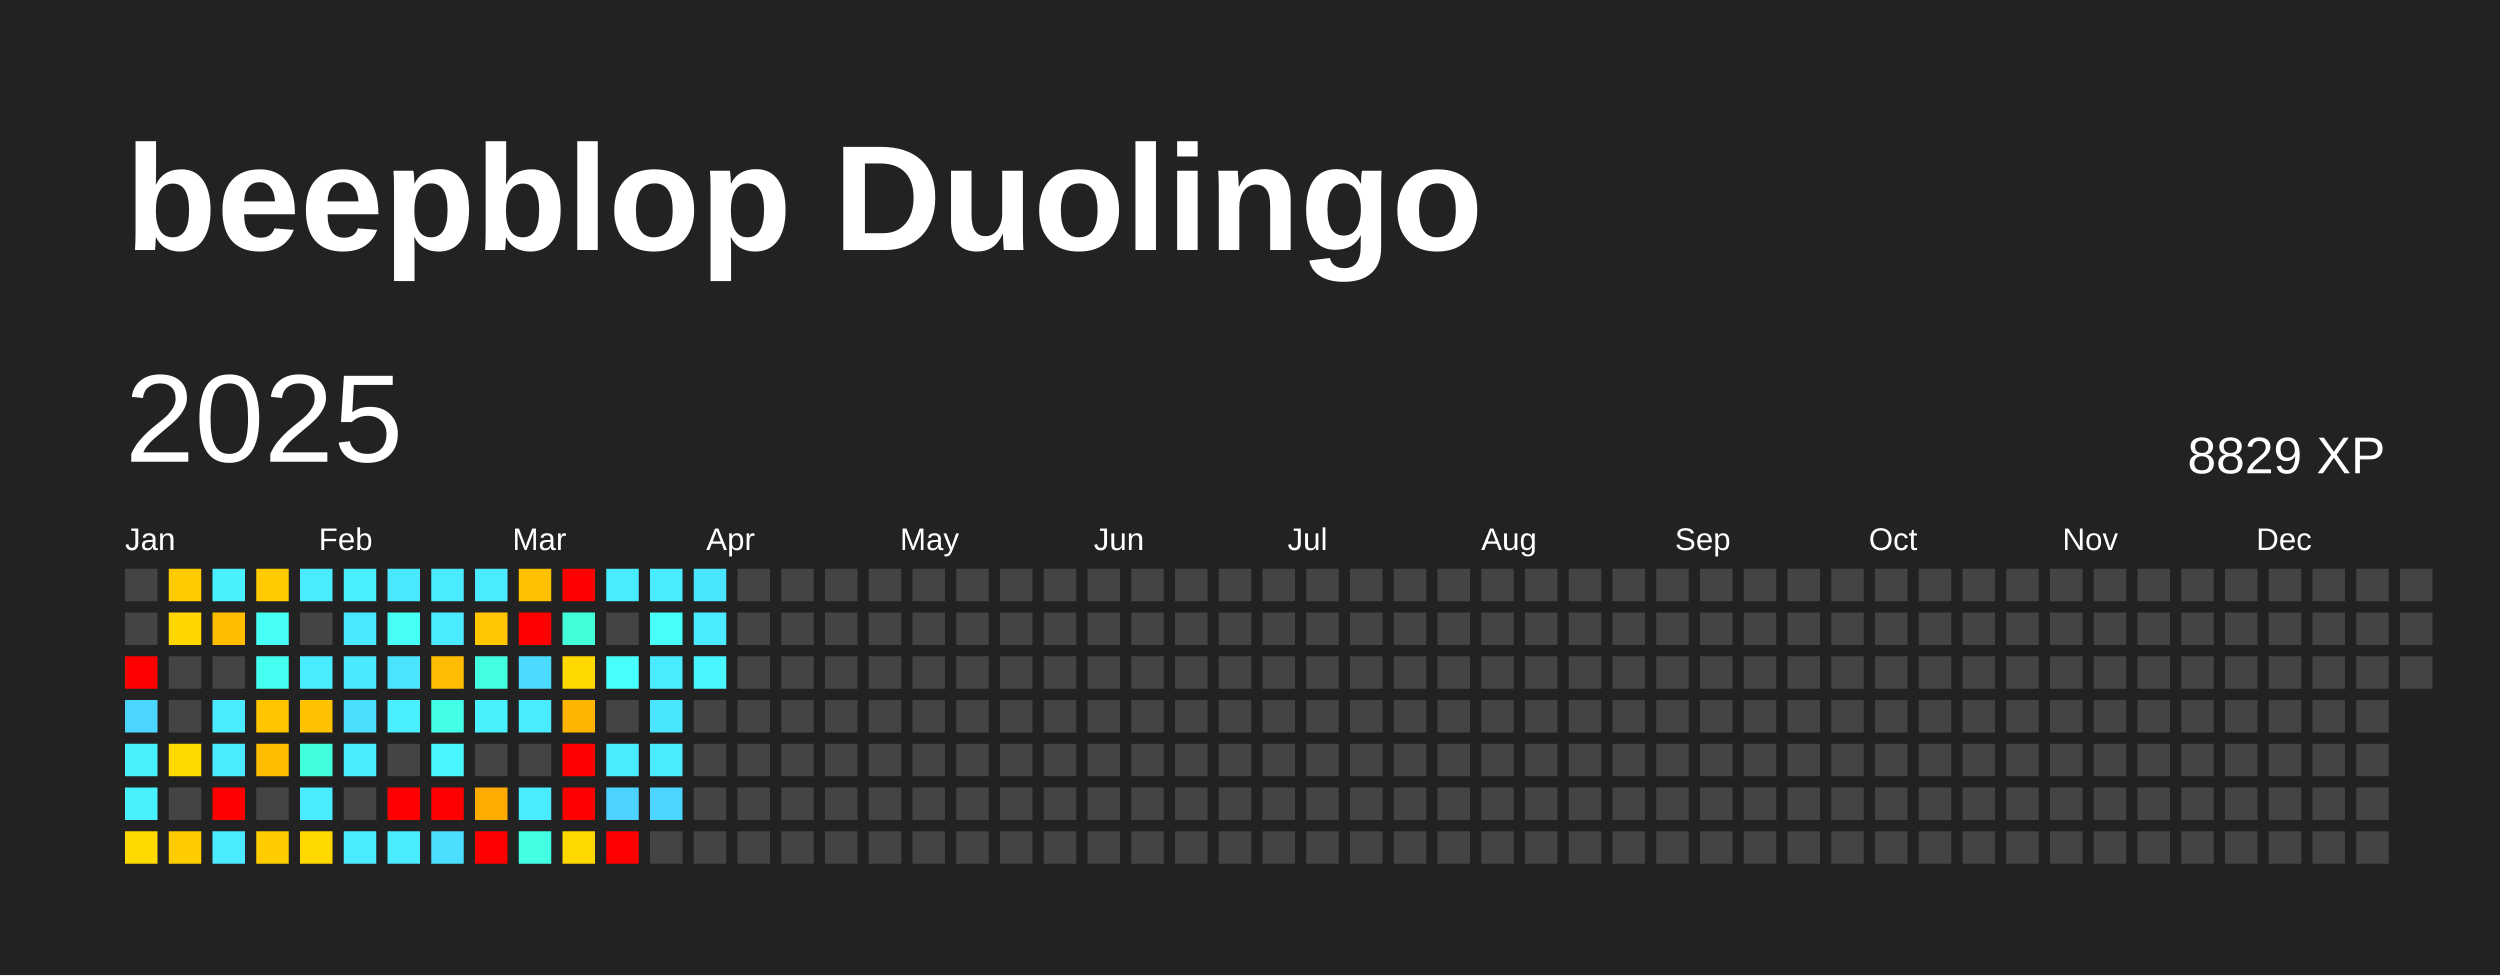
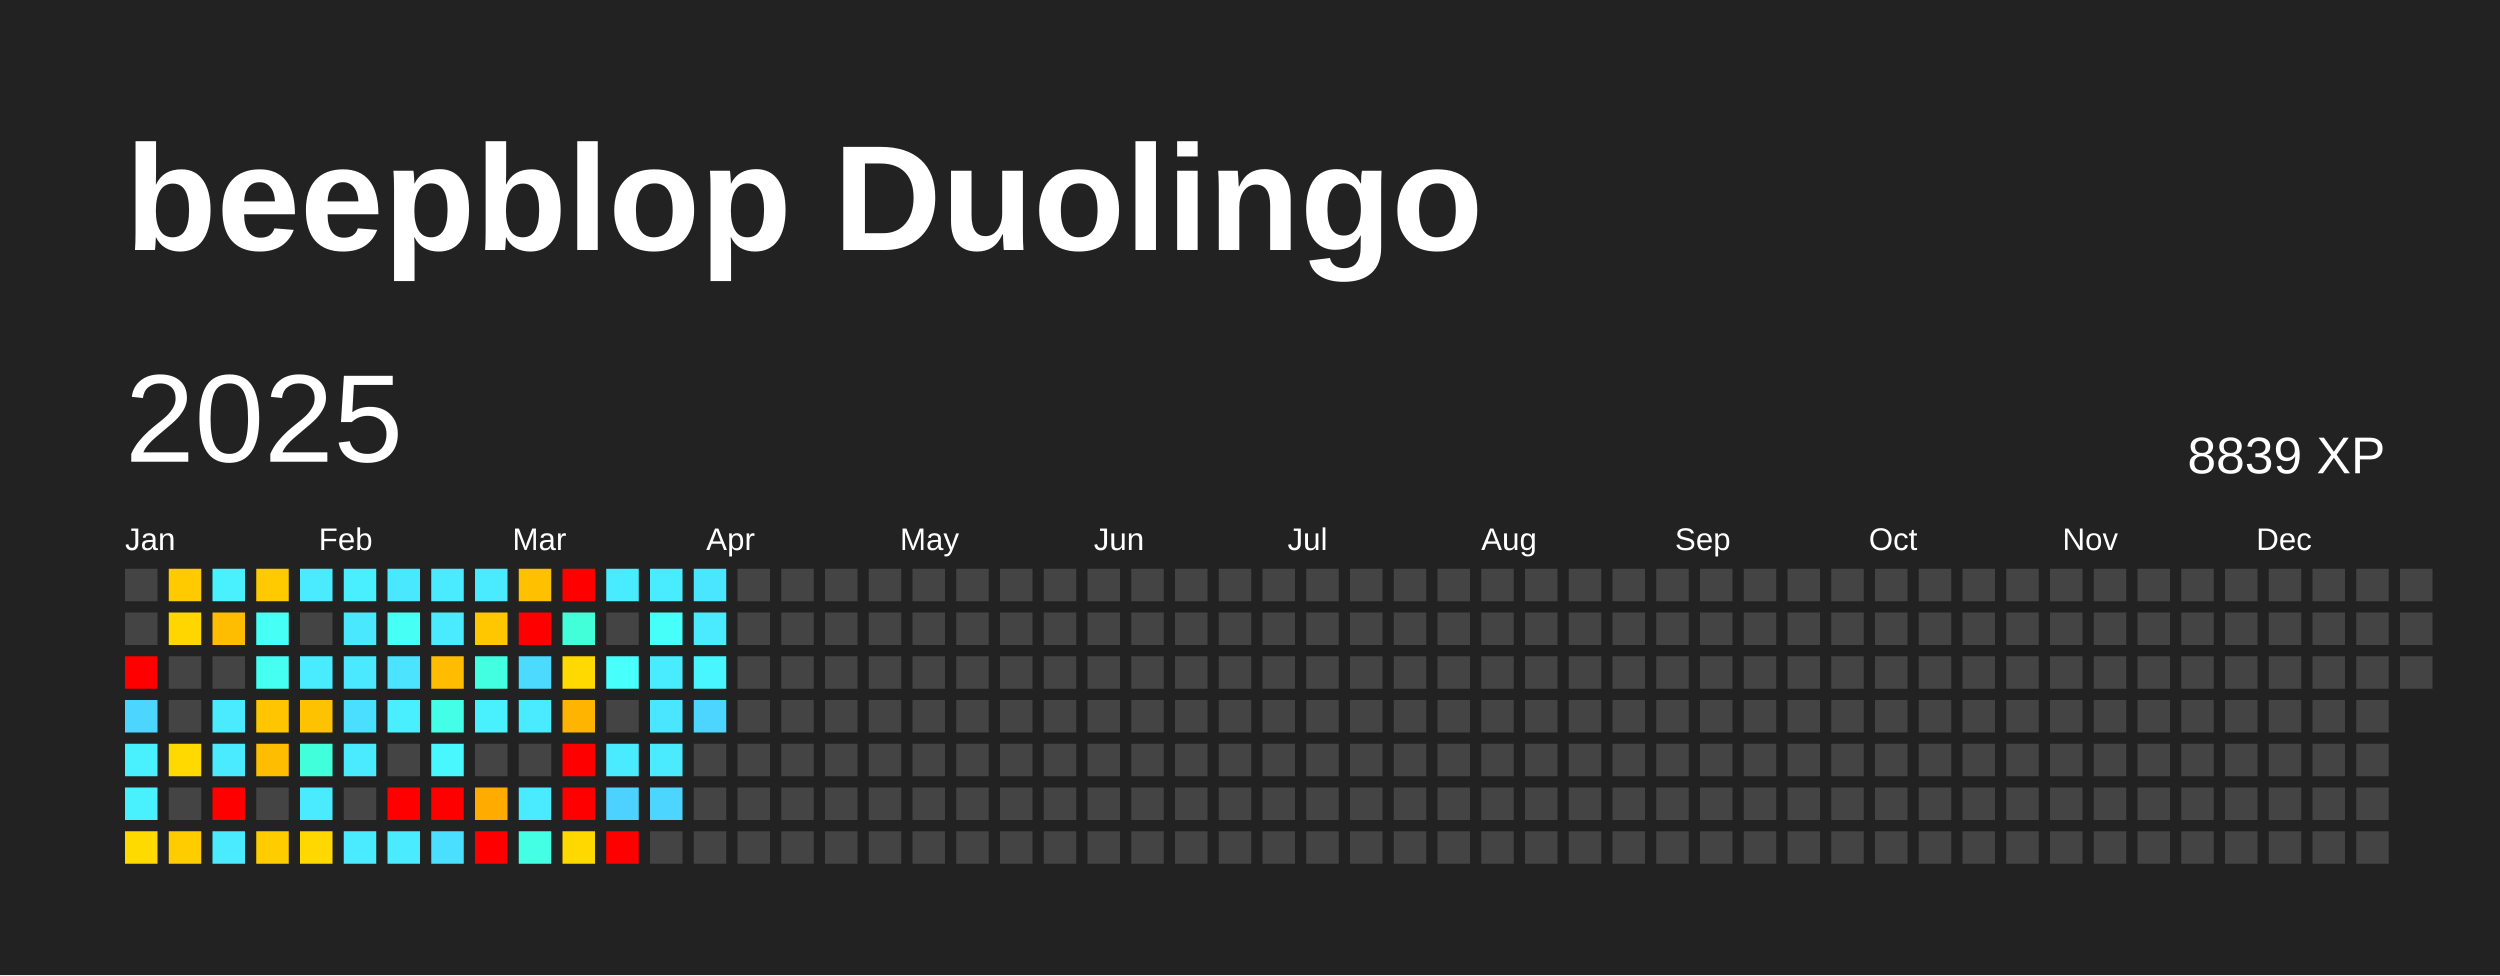
<svg xmlns="http://www.w3.org/2000/svg" baseProfile="full" height="78mm" version="1.1" viewBox="0,0,200,78" width="200mm">
  <defs />
  <rect fill="#222222" height="78" width="200" x="0" y="0" />
  <text fill="#FFFFFF" style="font-size:12px; font-family:Arial; font-weight:bold;" x="10" y="20">beepblop Duolingo</text>
  <text dominant-baseline="hanging" fill="#FFFFFF" style="font-size:10.0px; font-family:Arial;" x="10" y="30">2025</text>
-   <text dominant-baseline="hanging" fill="#FFFFFF" style="font-size:4.125px; font-family:Arial;" x="175" y="35">8829 XP</text>
+   <text dominant-baseline="hanging" fill="#FFFFFF" style="font-size:4.125px; font-family:Arial;" x="175" y="35">8839 XP</text>
  <text fill="#FFFFFF" style="font-size:2.5px; font-family:Arial" x="10.0" y="44">Jan</text>
  <text fill="#FFFFFF" style="font-size:2.5px; font-family:Arial" x="25.5" y="44">Feb</text>
  <text fill="#FFFFFF" style="font-size:2.5px; font-family:Arial" x="41.0" y="44">Mar</text>
  <text fill="#FFFFFF" style="font-size:2.5px; font-family:Arial" x="56.5" y="44">Apr</text>
  <text fill="#FFFFFF" style="font-size:2.5px; font-family:Arial" x="72.0" y="44">May</text>
  <text fill="#FFFFFF" style="font-size:2.5px; font-family:Arial" x="87.5" y="44">Jun</text>
  <text fill="#FFFFFF" style="font-size:2.5px; font-family:Arial" x="103.0" y="44">Jul</text>
  <text fill="#FFFFFF" style="font-size:2.5px; font-family:Arial" x="118.5" y="44">Aug</text>
  <text fill="#FFFFFF" style="font-size:2.5px; font-family:Arial" x="134.0" y="44">Sep</text>
  <text fill="#FFFFFF" style="font-size:2.5px; font-family:Arial" x="149.5" y="44">Oct</text>
  <text fill="#FFFFFF" style="font-size:2.5px; font-family:Arial" x="165.0" y="44">Nov</text>
  <text fill="#FFFFFF" style="font-size:2.5px; font-family:Arial" x="180.5" y="44">Dec</text>
  <rect fill="#444444" height="2.6" width="2.6" x="10.0" y="45.5" />
  <rect fill="#444444" height="2.6" width="2.6" x="10.0" y="49.0" />
  <rect fill="red" height="2.6" width="2.6" x="10.0" y="52.5" />
  <rect fill="#4cd6ff" height="2.6" width="2.6" x="10.0" y="56.0" />
  <rect fill="#49f1ff" height="2.6" width="2.6" x="10.0" y="59.5" />
  <rect fill="#49f1ff" height="2.6" width="2.6" x="10.0" y="63.0" />
  <rect fill="#ffda00" height="2.6" width="2.6" x="10.0" y="66.5" />
  <rect fill="#ffcb00" height="2.6" width="2.6" x="13.5" y="45.5" />
  <rect fill="#ffd600" height="2.6" width="2.6" x="13.5" y="49.0" />
  <rect fill="#444444" height="2.6" width="2.6" x="13.5" y="52.5" />
  <rect fill="#444444" height="2.6" width="2.6" x="13.5" y="56.0" />
  <rect fill="#ffd900" height="2.6" width="2.6" x="13.5" y="59.5" />
  <rect fill="#444444" height="2.6" width="2.6" x="13.5" y="63.0" />
  <rect fill="#ffcc00" height="2.6" width="2.6" x="13.5" y="66.5" />
  <rect fill="#49f1ff" height="2.6" width="2.6" x="17.0" y="45.5" />
  <rect fill="#ffbd00" height="2.6" width="2.6" x="17.0" y="49.0" />
  <rect fill="#444444" height="2.6" width="2.6" x="17.0" y="52.5" />
  <rect fill="#4aeaff" height="2.6" width="2.6" x="17.0" y="56.0" />
  <rect fill="#4aebff" height="2.6" width="2.6" x="17.0" y="59.5" />
  <rect fill="red" height="2.6" width="2.6" x="17.0" y="63.0" />
  <rect fill="#4aeaff" height="2.6" width="2.6" x="17.0" y="66.5" />
  <rect fill="#ffcb00" height="2.6" width="2.6" x="20.5" y="45.5" />
  <rect fill="#46fff5" height="2.6" width="2.6" x="20.5" y="49.0" />
  <rect fill="#45fff3" height="2.6" width="2.6" x="20.5" y="52.5" />
  <rect fill="#ffc600" height="2.6" width="2.6" x="20.5" y="56.0" />
  <rect fill="#ffbd00" height="2.6" width="2.6" x="20.5" y="59.5" />
  <rect fill="#444444" height="2.6" width="2.6" x="20.5" y="63.0" />
  <rect fill="#ffcc00" height="2.6" width="2.6" x="20.5" y="66.5" />
  <rect fill="#4aebff" height="2.6" width="2.6" x="24.0" y="45.5" />
  <rect fill="#444444" height="2.6" width="2.6" x="24.0" y="49.0" />
  <rect fill="#49ecff" height="2.6" width="2.6" x="24.0" y="52.5" />
  <rect fill="#ffc200" height="2.6" width="2.6" x="24.0" y="56.0" />
  <rect fill="#42ffdb" height="2.6" width="2.6" x="24.0" y="59.5" />
  <rect fill="#4aeaff" height="2.6" width="2.6" x="24.0" y="63.0" />
  <rect fill="#ffd800" height="2.6" width="2.6" x="24.0" y="66.5" />
  <rect fill="#49eeff" height="2.6" width="2.6" x="27.5" y="45.5" />
  <rect fill="#4ae8ff" height="2.6" width="2.6" x="27.5" y="49.0" />
  <rect fill="#4ae9ff" height="2.6" width="2.6" x="27.5" y="52.5" />
  <rect fill="#4bdfff" height="2.6" width="2.6" x="27.5" y="56.0" />
  <rect fill="#4aeaff" height="2.6" width="2.6" x="27.5" y="59.5" />
  <rect fill="#444444" height="2.6" width="2.6" x="27.5" y="63.0" />
  <rect fill="#4aebff" height="2.6" width="2.6" x="27.5" y="66.5" />
  <rect fill="#4ae8ff" height="2.6" width="2.6" x="31.0" y="45.5" />
  <rect fill="#46fff5" height="2.6" width="2.6" x="31.0" y="49.0" />
  <rect fill="#4be3ff" height="2.6" width="2.6" x="31.0" y="52.5" />
  <rect fill="#49efff" height="2.6" width="2.6" x="31.0" y="56.0" />
  <rect fill="#444444" height="2.6" width="2.6" x="31.0" y="59.5" />
  <rect fill="red" height="2.6" width="2.6" x="31.0" y="63.0" />
  <rect fill="#4aeaff" height="2.6" width="2.6" x="31.0" y="66.5" />
  <rect fill="#4aebff" height="2.6" width="2.6" x="34.5" y="45.5" />
  <rect fill="#4aeaff" height="2.6" width="2.6" x="34.5" y="49.0" />
  <rect fill="#ffbc00" height="2.6" width="2.6" x="34.5" y="52.5" />
  <rect fill="#44ffe7" height="2.6" width="2.6" x="34.5" y="56.0" />
  <rect fill="#48f7ff" height="2.6" width="2.6" x="34.5" y="59.5" />
  <rect fill="red" height="2.6" width="2.6" x="34.5" y="63.0" />
  <rect fill="#4bdfff" height="2.6" width="2.6" x="34.5" y="66.5" />
  <rect fill="#4aebff" height="2.6" width="2.6" x="38.0" y="45.5" />
  <rect fill="#ffc700" height="2.6" width="2.6" x="38.0" y="49.0" />
  <rect fill="#43ffe2" height="2.6" width="2.6" x="38.0" y="52.5" />
  <rect fill="#49f1ff" height="2.6" width="2.6" x="38.0" y="56.0" />
  <rect fill="#444444" height="2.6" width="2.6" x="38.0" y="59.5" />
  <rect fill="#ffab00" height="2.6" width="2.6" x="38.0" y="63.0" />
  <rect fill="red" height="2.6" width="2.6" x="38.0" y="66.5" />
  <rect fill="#ffc000" height="2.6" width="2.6" x="41.5" y="45.5" />
  <rect fill="red" height="2.6" width="2.6" x="41.5" y="49.0" />
  <rect fill="#4cdaff" height="2.6" width="2.6" x="41.5" y="52.5" />
  <rect fill="#4aeaff" height="2.6" width="2.6" x="41.5" y="56.0" />
  <rect fill="#444444" height="2.6" width="2.6" x="41.5" y="59.5" />
  <rect fill="#4aeaff" height="2.6" width="2.6" x="41.5" y="63.0" />
  <rect fill="#44ffe4" height="2.6" width="2.6" x="41.5" y="66.5" />
  <rect fill="red" height="2.6" width="2.6" x="45.0" y="45.5" />
  <rect fill="#42ffd9" height="2.6" width="2.6" x="45.0" y="49.0" />
  <rect fill="#ffd900" height="2.6" width="2.6" x="45.0" y="52.5" />
  <rect fill="#ffb400" height="2.6" width="2.6" x="45.0" y="56.0" />
  <rect fill="red" height="2.6" width="2.6" x="45.0" y="59.5" />
  <rect fill="red" height="2.6" width="2.6" x="45.0" y="63.0" />
  <rect fill="#ffd800" height="2.6" width="2.6" x="45.0" y="66.5" />
  <rect fill="#49ecff" height="2.6" width="2.6" x="48.5" y="45.5" />
  <rect fill="#444444" height="2.6" width="2.6" x="48.5" y="49.0" />
  <rect fill="#47fffb" height="2.6" width="2.6" x="48.5" y="52.5" />
  <rect fill="#444444" height="2.6" width="2.6" x="48.5" y="56.0" />
  <rect fill="#4aebff" height="2.6" width="2.6" x="48.5" y="59.5" />
  <rect fill="#4dd2ff" height="2.6" width="2.6" x="48.5" y="63.0" />
  <rect fill="red" height="2.6" width="2.6" x="48.5" y="66.5" />
  <rect fill="#49ecff" height="2.6" width="2.6" x="52.0" y="45.5" />
  <rect fill="#46fff9" height="2.6" width="2.6" x="52.0" y="49.0" />
  <rect fill="#49ecff" height="2.6" width="2.6" x="52.0" y="52.5" />
  <rect fill="#4ae5ff" height="2.6" width="2.6" x="52.0" y="56.0" />
  <rect fill="#4aeaff" height="2.6" width="2.6" x="52.0" y="59.5" />
  <rect fill="#4cd6ff" height="2.6" width="2.6" x="52.0" y="63.0" />
  <rect fill="#444444" height="2.6" width="2.6" x="52.0" y="66.5" />
  <rect fill="#4ae6ff" height="2.6" width="2.6" x="55.5" y="45.5" />
  <rect fill="#4aebff" height="2.6" width="2.6" x="55.5" y="49.0" />
  <rect fill="#48f6ff" height="2.6" width="2.6" x="55.5" y="52.5" />
-   <rect fill="#444444" height="2.6" width="2.6" x="55.5" y="56.0" />
+   <rect fill="#4cd6ff" height="2.6" width="2.6" x="55.5" y="56.0" />
  <rect fill="#444444" height="2.6" width="2.6" x="55.5" y="59.5" />
  <rect fill="#444444" height="2.6" width="2.6" x="55.5" y="63.0" />
  <rect fill="#444444" height="2.6" width="2.6" x="55.5" y="66.5" />
  <rect fill="#444444" height="2.6" width="2.6" x="59.0" y="45.5" />
  <rect fill="#444444" height="2.6" width="2.6" x="59.0" y="49.0" />
  <rect fill="#444444" height="2.6" width="2.6" x="59.0" y="52.5" />
  <rect fill="#444444" height="2.6" width="2.6" x="59.0" y="56.0" />
  <rect fill="#444444" height="2.6" width="2.6" x="59.0" y="59.5" />
  <rect fill="#444444" height="2.6" width="2.6" x="59.0" y="63.0" />
  <rect fill="#444444" height="2.6" width="2.6" x="59.0" y="66.5" />
  <rect fill="#444444" height="2.6" width="2.6" x="62.5" y="45.5" />
  <rect fill="#444444" height="2.6" width="2.6" x="62.5" y="49.0" />
  <rect fill="#444444" height="2.6" width="2.6" x="62.5" y="52.5" />
  <rect fill="#444444" height="2.6" width="2.6" x="62.5" y="56.0" />
  <rect fill="#444444" height="2.6" width="2.6" x="62.5" y="59.5" />
  <rect fill="#444444" height="2.6" width="2.6" x="62.5" y="63.0" />
  <rect fill="#444444" height="2.6" width="2.6" x="62.5" y="66.5" />
  <rect fill="#444444" height="2.6" width="2.6" x="66.0" y="45.5" />
  <rect fill="#444444" height="2.6" width="2.6" x="66.0" y="49.0" />
  <rect fill="#444444" height="2.6" width="2.6" x="66.0" y="52.5" />
  <rect fill="#444444" height="2.6" width="2.6" x="66.0" y="56.0" />
  <rect fill="#444444" height="2.6" width="2.6" x="66.0" y="59.5" />
  <rect fill="#444444" height="2.6" width="2.6" x="66.0" y="63.0" />
  <rect fill="#444444" height="2.6" width="2.6" x="66.0" y="66.5" />
  <rect fill="#444444" height="2.6" width="2.6" x="69.5" y="45.5" />
  <rect fill="#444444" height="2.6" width="2.6" x="69.5" y="49.0" />
  <rect fill="#444444" height="2.6" width="2.6" x="69.5" y="52.5" />
  <rect fill="#444444" height="2.6" width="2.6" x="69.5" y="56.0" />
  <rect fill="#444444" height="2.6" width="2.6" x="69.5" y="59.5" />
  <rect fill="#444444" height="2.6" width="2.6" x="69.5" y="63.0" />
  <rect fill="#444444" height="2.6" width="2.6" x="69.5" y="66.5" />
  <rect fill="#444444" height="2.6" width="2.6" x="73.0" y="45.5" />
  <rect fill="#444444" height="2.6" width="2.6" x="73.0" y="49.0" />
  <rect fill="#444444" height="2.6" width="2.6" x="73.0" y="52.5" />
  <rect fill="#444444" height="2.6" width="2.6" x="73.0" y="56.0" />
  <rect fill="#444444" height="2.6" width="2.6" x="73.0" y="59.5" />
  <rect fill="#444444" height="2.6" width="2.6" x="73.0" y="63.0" />
  <rect fill="#444444" height="2.6" width="2.6" x="73.0" y="66.5" />
  <rect fill="#444444" height="2.6" width="2.6" x="76.5" y="45.5" />
  <rect fill="#444444" height="2.6" width="2.6" x="76.5" y="49.0" />
  <rect fill="#444444" height="2.6" width="2.6" x="76.5" y="52.5" />
  <rect fill="#444444" height="2.6" width="2.6" x="76.5" y="56.0" />
  <rect fill="#444444" height="2.6" width="2.6" x="76.5" y="59.5" />
  <rect fill="#444444" height="2.6" width="2.6" x="76.5" y="63.0" />
  <rect fill="#444444" height="2.6" width="2.6" x="76.5" y="66.5" />
  <rect fill="#444444" height="2.6" width="2.6" x="80.0" y="45.5" />
  <rect fill="#444444" height="2.6" width="2.6" x="80.0" y="49.0" />
  <rect fill="#444444" height="2.6" width="2.6" x="80.0" y="52.5" />
  <rect fill="#444444" height="2.6" width="2.6" x="80.0" y="56.0" />
  <rect fill="#444444" height="2.6" width="2.6" x="80.0" y="59.5" />
  <rect fill="#444444" height="2.6" width="2.6" x="80.0" y="63.0" />
  <rect fill="#444444" height="2.6" width="2.6" x="80.0" y="66.5" />
  <rect fill="#444444" height="2.6" width="2.6" x="83.5" y="45.5" />
  <rect fill="#444444" height="2.6" width="2.6" x="83.5" y="49.0" />
  <rect fill="#444444" height="2.6" width="2.6" x="83.5" y="52.5" />
  <rect fill="#444444" height="2.6" width="2.6" x="83.5" y="56.0" />
  <rect fill="#444444" height="2.6" width="2.6" x="83.5" y="59.5" />
  <rect fill="#444444" height="2.6" width="2.6" x="83.5" y="63.0" />
  <rect fill="#444444" height="2.6" width="2.6" x="83.5" y="66.5" />
  <rect fill="#444444" height="2.6" width="2.6" x="87.0" y="45.5" />
  <rect fill="#444444" height="2.6" width="2.6" x="87.0" y="49.0" />
  <rect fill="#444444" height="2.6" width="2.6" x="87.0" y="52.5" />
  <rect fill="#444444" height="2.6" width="2.6" x="87.0" y="56.0" />
  <rect fill="#444444" height="2.6" width="2.6" x="87.0" y="59.5" />
  <rect fill="#444444" height="2.6" width="2.6" x="87.0" y="63.0" />
  <rect fill="#444444" height="2.6" width="2.6" x="87.0" y="66.5" />
  <rect fill="#444444" height="2.6" width="2.6" x="90.5" y="45.5" />
  <rect fill="#444444" height="2.6" width="2.6" x="90.5" y="49.0" />
  <rect fill="#444444" height="2.6" width="2.6" x="90.5" y="52.5" />
  <rect fill="#444444" height="2.6" width="2.6" x="90.5" y="56.0" />
  <rect fill="#444444" height="2.6" width="2.6" x="90.5" y="59.5" />
  <rect fill="#444444" height="2.6" width="2.6" x="90.5" y="63.0" />
  <rect fill="#444444" height="2.6" width="2.6" x="90.5" y="66.5" />
  <rect fill="#444444" height="2.6" width="2.6" x="94.0" y="45.5" />
  <rect fill="#444444" height="2.6" width="2.6" x="94.0" y="49.0" />
  <rect fill="#444444" height="2.6" width="2.6" x="94.0" y="52.5" />
  <rect fill="#444444" height="2.6" width="2.6" x="94.0" y="56.0" />
  <rect fill="#444444" height="2.6" width="2.6" x="94.0" y="59.5" />
  <rect fill="#444444" height="2.6" width="2.6" x="94.0" y="63.0" />
  <rect fill="#444444" height="2.6" width="2.6" x="94.0" y="66.5" />
  <rect fill="#444444" height="2.6" width="2.6" x="97.5" y="45.5" />
  <rect fill="#444444" height="2.6" width="2.6" x="97.5" y="49.0" />
  <rect fill="#444444" height="2.6" width="2.6" x="97.5" y="52.5" />
  <rect fill="#444444" height="2.6" width="2.6" x="97.5" y="56.0" />
  <rect fill="#444444" height="2.6" width="2.6" x="97.5" y="59.5" />
  <rect fill="#444444" height="2.6" width="2.6" x="97.5" y="63.0" />
  <rect fill="#444444" height="2.6" width="2.6" x="97.5" y="66.5" />
  <rect fill="#444444" height="2.6" width="2.6" x="101.0" y="45.5" />
  <rect fill="#444444" height="2.6" width="2.6" x="101.0" y="49.0" />
  <rect fill="#444444" height="2.6" width="2.6" x="101.0" y="52.5" />
  <rect fill="#444444" height="2.6" width="2.6" x="101.0" y="56.0" />
  <rect fill="#444444" height="2.6" width="2.6" x="101.0" y="59.5" />
  <rect fill="#444444" height="2.6" width="2.6" x="101.0" y="63.0" />
  <rect fill="#444444" height="2.6" width="2.6" x="101.0" y="66.5" />
  <rect fill="#444444" height="2.6" width="2.6" x="104.5" y="45.5" />
  <rect fill="#444444" height="2.6" width="2.6" x="104.5" y="49.0" />
  <rect fill="#444444" height="2.6" width="2.6" x="104.5" y="52.5" />
  <rect fill="#444444" height="2.6" width="2.6" x="104.5" y="56.0" />
  <rect fill="#444444" height="2.6" width="2.6" x="104.5" y="59.5" />
  <rect fill="#444444" height="2.6" width="2.6" x="104.5" y="63.0" />
  <rect fill="#444444" height="2.6" width="2.6" x="104.5" y="66.5" />
  <rect fill="#444444" height="2.6" width="2.6" x="108.0" y="45.5" />
  <rect fill="#444444" height="2.6" width="2.6" x="108.0" y="49.0" />
  <rect fill="#444444" height="2.6" width="2.6" x="108.0" y="52.5" />
  <rect fill="#444444" height="2.6" width="2.6" x="108.0" y="56.0" />
  <rect fill="#444444" height="2.6" width="2.6" x="108.0" y="59.5" />
  <rect fill="#444444" height="2.6" width="2.6" x="108.0" y="63.0" />
  <rect fill="#444444" height="2.6" width="2.6" x="108.0" y="66.5" />
  <rect fill="#444444" height="2.6" width="2.6" x="111.5" y="45.5" />
  <rect fill="#444444" height="2.6" width="2.6" x="111.5" y="49.0" />
  <rect fill="#444444" height="2.6" width="2.6" x="111.5" y="52.5" />
  <rect fill="#444444" height="2.6" width="2.6" x="111.5" y="56.0" />
  <rect fill="#444444" height="2.6" width="2.6" x="111.5" y="59.5" />
  <rect fill="#444444" height="2.6" width="2.6" x="111.5" y="63.0" />
  <rect fill="#444444" height="2.6" width="2.6" x="111.5" y="66.5" />
  <rect fill="#444444" height="2.6" width="2.6" x="115.0" y="45.5" />
  <rect fill="#444444" height="2.6" width="2.6" x="115.0" y="49.0" />
  <rect fill="#444444" height="2.6" width="2.6" x="115.0" y="52.5" />
  <rect fill="#444444" height="2.6" width="2.6" x="115.0" y="56.0" />
  <rect fill="#444444" height="2.6" width="2.6" x="115.0" y="59.5" />
  <rect fill="#444444" height="2.6" width="2.6" x="115.0" y="63.0" />
  <rect fill="#444444" height="2.6" width="2.6" x="115.0" y="66.5" />
  <rect fill="#444444" height="2.6" width="2.6" x="118.5" y="45.5" />
  <rect fill="#444444" height="2.6" width="2.6" x="118.5" y="49.0" />
  <rect fill="#444444" height="2.6" width="2.6" x="118.5" y="52.5" />
  <rect fill="#444444" height="2.6" width="2.6" x="118.5" y="56.0" />
  <rect fill="#444444" height="2.6" width="2.6" x="118.5" y="59.5" />
  <rect fill="#444444" height="2.6" width="2.6" x="118.5" y="63.0" />
  <rect fill="#444444" height="2.6" width="2.6" x="118.5" y="66.5" />
  <rect fill="#444444" height="2.6" width="2.6" x="122.0" y="45.5" />
  <rect fill="#444444" height="2.6" width="2.6" x="122.0" y="49.0" />
  <rect fill="#444444" height="2.6" width="2.6" x="122.0" y="52.5" />
  <rect fill="#444444" height="2.6" width="2.6" x="122.0" y="56.0" />
  <rect fill="#444444" height="2.6" width="2.6" x="122.0" y="59.5" />
  <rect fill="#444444" height="2.6" width="2.6" x="122.0" y="63.0" />
  <rect fill="#444444" height="2.6" width="2.6" x="122.0" y="66.5" />
  <rect fill="#444444" height="2.6" width="2.6" x="125.5" y="45.5" />
  <rect fill="#444444" height="2.6" width="2.6" x="125.5" y="49.0" />
  <rect fill="#444444" height="2.6" width="2.6" x="125.5" y="52.5" />
  <rect fill="#444444" height="2.6" width="2.6" x="125.5" y="56.0" />
  <rect fill="#444444" height="2.6" width="2.6" x="125.5" y="59.5" />
  <rect fill="#444444" height="2.6" width="2.6" x="125.5" y="63.0" />
  <rect fill="#444444" height="2.6" width="2.6" x="125.5" y="66.5" />
  <rect fill="#444444" height="2.6" width="2.6" x="129.0" y="45.5" />
  <rect fill="#444444" height="2.6" width="2.6" x="129.0" y="49.0" />
  <rect fill="#444444" height="2.6" width="2.6" x="129.0" y="52.5" />
  <rect fill="#444444" height="2.6" width="2.6" x="129.0" y="56.0" />
  <rect fill="#444444" height="2.6" width="2.6" x="129.0" y="59.5" />
  <rect fill="#444444" height="2.6" width="2.6" x="129.0" y="63.0" />
  <rect fill="#444444" height="2.6" width="2.6" x="129.0" y="66.5" />
  <rect fill="#444444" height="2.6" width="2.6" x="132.5" y="45.5" />
  <rect fill="#444444" height="2.6" width="2.6" x="132.5" y="49.0" />
  <rect fill="#444444" height="2.6" width="2.6" x="132.5" y="52.5" />
  <rect fill="#444444" height="2.6" width="2.6" x="132.5" y="56.0" />
  <rect fill="#444444" height="2.6" width="2.6" x="132.5" y="59.5" />
  <rect fill="#444444" height="2.6" width="2.6" x="132.5" y="63.0" />
  <rect fill="#444444" height="2.6" width="2.6" x="132.5" y="66.5" />
  <rect fill="#444444" height="2.6" width="2.6" x="136.0" y="45.5" />
  <rect fill="#444444" height="2.6" width="2.6" x="136.0" y="49.0" />
  <rect fill="#444444" height="2.6" width="2.6" x="136.0" y="52.5" />
  <rect fill="#444444" height="2.6" width="2.6" x="136.0" y="56.0" />
  <rect fill="#444444" height="2.6" width="2.6" x="136.0" y="59.5" />
  <rect fill="#444444" height="2.6" width="2.6" x="136.0" y="63.0" />
  <rect fill="#444444" height="2.6" width="2.6" x="136.0" y="66.5" />
  <rect fill="#444444" height="2.6" width="2.6" x="139.5" y="45.5" />
  <rect fill="#444444" height="2.6" width="2.6" x="139.5" y="49.0" />
  <rect fill="#444444" height="2.6" width="2.6" x="139.5" y="52.5" />
  <rect fill="#444444" height="2.6" width="2.6" x="139.5" y="56.0" />
  <rect fill="#444444" height="2.6" width="2.6" x="139.5" y="59.5" />
  <rect fill="#444444" height="2.6" width="2.6" x="139.5" y="63.0" />
  <rect fill="#444444" height="2.6" width="2.6" x="139.5" y="66.5" />
  <rect fill="#444444" height="2.6" width="2.6" x="143.0" y="45.5" />
  <rect fill="#444444" height="2.6" width="2.6" x="143.0" y="49.0" />
  <rect fill="#444444" height="2.6" width="2.6" x="143.0" y="52.5" />
  <rect fill="#444444" height="2.6" width="2.6" x="143.0" y="56.0" />
  <rect fill="#444444" height="2.6" width="2.6" x="143.0" y="59.5" />
  <rect fill="#444444" height="2.6" width="2.6" x="143.0" y="63.0" />
  <rect fill="#444444" height="2.6" width="2.6" x="143.0" y="66.5" />
  <rect fill="#444444" height="2.6" width="2.6" x="146.5" y="45.5" />
  <rect fill="#444444" height="2.6" width="2.6" x="146.5" y="49.0" />
  <rect fill="#444444" height="2.6" width="2.6" x="146.5" y="52.5" />
  <rect fill="#444444" height="2.6" width="2.6" x="146.5" y="56.0" />
  <rect fill="#444444" height="2.6" width="2.6" x="146.5" y="59.5" />
  <rect fill="#444444" height="2.6" width="2.6" x="146.5" y="63.0" />
  <rect fill="#444444" height="2.6" width="2.6" x="146.5" y="66.5" />
  <rect fill="#444444" height="2.6" width="2.6" x="150.0" y="45.5" />
  <rect fill="#444444" height="2.6" width="2.6" x="150.0" y="49.0" />
  <rect fill="#444444" height="2.6" width="2.6" x="150.0" y="52.5" />
  <rect fill="#444444" height="2.6" width="2.6" x="150.0" y="56.0" />
  <rect fill="#444444" height="2.6" width="2.6" x="150.0" y="59.5" />
  <rect fill="#444444" height="2.6" width="2.6" x="150.0" y="63.0" />
  <rect fill="#444444" height="2.6" width="2.6" x="150.0" y="66.5" />
  <rect fill="#444444" height="2.6" width="2.6" x="153.5" y="45.5" />
  <rect fill="#444444" height="2.6" width="2.6" x="153.5" y="49.0" />
  <rect fill="#444444" height="2.6" width="2.6" x="153.5" y="52.5" />
  <rect fill="#444444" height="2.6" width="2.6" x="153.5" y="56.0" />
  <rect fill="#444444" height="2.6" width="2.6" x="153.5" y="59.5" />
  <rect fill="#444444" height="2.6" width="2.6" x="153.5" y="63.0" />
  <rect fill="#444444" height="2.6" width="2.6" x="153.5" y="66.5" />
  <rect fill="#444444" height="2.6" width="2.6" x="157.0" y="45.5" />
  <rect fill="#444444" height="2.6" width="2.6" x="157.0" y="49.0" />
  <rect fill="#444444" height="2.6" width="2.6" x="157.0" y="52.5" />
  <rect fill="#444444" height="2.6" width="2.6" x="157.0" y="56.0" />
  <rect fill="#444444" height="2.6" width="2.6" x="157.0" y="59.5" />
  <rect fill="#444444" height="2.6" width="2.6" x="157.0" y="63.0" />
  <rect fill="#444444" height="2.6" width="2.6" x="157.0" y="66.5" />
  <rect fill="#444444" height="2.6" width="2.6" x="160.5" y="45.5" />
  <rect fill="#444444" height="2.6" width="2.6" x="160.5" y="49.0" />
  <rect fill="#444444" height="2.6" width="2.6" x="160.5" y="52.5" />
  <rect fill="#444444" height="2.6" width="2.6" x="160.5" y="56.0" />
  <rect fill="#444444" height="2.6" width="2.6" x="160.5" y="59.5" />
  <rect fill="#444444" height="2.6" width="2.6" x="160.5" y="63.0" />
  <rect fill="#444444" height="2.6" width="2.6" x="160.5" y="66.5" />
  <rect fill="#444444" height="2.6" width="2.6" x="164.0" y="45.5" />
  <rect fill="#444444" height="2.6" width="2.6" x="164.0" y="49.0" />
  <rect fill="#444444" height="2.6" width="2.6" x="164.0" y="52.5" />
  <rect fill="#444444" height="2.6" width="2.6" x="164.0" y="56.0" />
  <rect fill="#444444" height="2.6" width="2.6" x="164.0" y="59.5" />
  <rect fill="#444444" height="2.6" width="2.6" x="164.0" y="63.0" />
  <rect fill="#444444" height="2.6" width="2.6" x="164.0" y="66.5" />
  <rect fill="#444444" height="2.6" width="2.6" x="167.5" y="45.5" />
  <rect fill="#444444" height="2.6" width="2.6" x="167.5" y="49.0" />
  <rect fill="#444444" height="2.6" width="2.6" x="167.5" y="52.5" />
  <rect fill="#444444" height="2.6" width="2.6" x="167.5" y="56.0" />
  <rect fill="#444444" height="2.6" width="2.6" x="167.5" y="59.5" />
  <rect fill="#444444" height="2.6" width="2.6" x="167.5" y="63.0" />
  <rect fill="#444444" height="2.6" width="2.6" x="167.5" y="66.5" />
  <rect fill="#444444" height="2.6" width="2.6" x="171.0" y="45.5" />
  <rect fill="#444444" height="2.6" width="2.6" x="171.0" y="49.0" />
  <rect fill="#444444" height="2.6" width="2.6" x="171.0" y="52.5" />
  <rect fill="#444444" height="2.6" width="2.6" x="171.0" y="56.0" />
  <rect fill="#444444" height="2.6" width="2.6" x="171.0" y="59.5" />
  <rect fill="#444444" height="2.6" width="2.6" x="171.0" y="63.0" />
  <rect fill="#444444" height="2.6" width="2.6" x="171.0" y="66.5" />
  <rect fill="#444444" height="2.6" width="2.6" x="174.5" y="45.5" />
  <rect fill="#444444" height="2.6" width="2.6" x="174.5" y="49.0" />
  <rect fill="#444444" height="2.6" width="2.6" x="174.5" y="52.5" />
  <rect fill="#444444" height="2.6" width="2.6" x="174.5" y="56.0" />
  <rect fill="#444444" height="2.6" width="2.6" x="174.5" y="59.5" />
  <rect fill="#444444" height="2.6" width="2.6" x="174.5" y="63.0" />
  <rect fill="#444444" height="2.6" width="2.6" x="174.5" y="66.5" />
  <rect fill="#444444" height="2.6" width="2.6" x="178.0" y="45.5" />
  <rect fill="#444444" height="2.6" width="2.6" x="178.0" y="49.0" />
  <rect fill="#444444" height="2.6" width="2.6" x="178.0" y="52.5" />
  <rect fill="#444444" height="2.6" width="2.6" x="178.0" y="56.0" />
  <rect fill="#444444" height="2.6" width="2.6" x="178.0" y="59.5" />
  <rect fill="#444444" height="2.6" width="2.6" x="178.0" y="63.0" />
  <rect fill="#444444" height="2.6" width="2.6" x="178.0" y="66.5" />
  <rect fill="#444444" height="2.6" width="2.6" x="181.5" y="45.5" />
  <rect fill="#444444" height="2.6" width="2.6" x="181.5" y="49.0" />
  <rect fill="#444444" height="2.6" width="2.6" x="181.5" y="52.5" />
  <rect fill="#444444" height="2.6" width="2.6" x="181.5" y="56.0" />
  <rect fill="#444444" height="2.6" width="2.6" x="181.5" y="59.5" />
  <rect fill="#444444" height="2.6" width="2.6" x="181.5" y="63.0" />
  <rect fill="#444444" height="2.6" width="2.6" x="181.5" y="66.5" />
  <rect fill="#444444" height="2.6" width="2.6" x="185.0" y="45.5" />
  <rect fill="#444444" height="2.6" width="2.6" x="185.0" y="49.0" />
  <rect fill="#444444" height="2.6" width="2.6" x="185.0" y="52.5" />
  <rect fill="#444444" height="2.6" width="2.6" x="185.0" y="56.0" />
  <rect fill="#444444" height="2.6" width="2.6" x="185.0" y="59.5" />
  <rect fill="#444444" height="2.6" width="2.6" x="185.0" y="63.0" />
  <rect fill="#444444" height="2.6" width="2.6" x="185.0" y="66.5" />
  <rect fill="#444444" height="2.6" width="2.6" x="188.5" y="45.5" />
  <rect fill="#444444" height="2.6" width="2.6" x="188.5" y="49.0" />
  <rect fill="#444444" height="2.6" width="2.6" x="188.5" y="52.5" />
  <rect fill="#444444" height="2.6" width="2.6" x="188.5" y="56.0" />
  <rect fill="#444444" height="2.6" width="2.6" x="188.5" y="59.5" />
  <rect fill="#444444" height="2.6" width="2.6" x="188.5" y="63.0" />
  <rect fill="#444444" height="2.6" width="2.6" x="188.5" y="66.5" />
  <rect fill="#444444" height="2.6" width="2.6" x="192.0" y="45.5" />
  <rect fill="#444444" height="2.6" width="2.6" x="192.0" y="49.0" />
  <rect fill="#444444" height="2.6" width="2.6" x="192.0" y="52.5" />
</svg>
